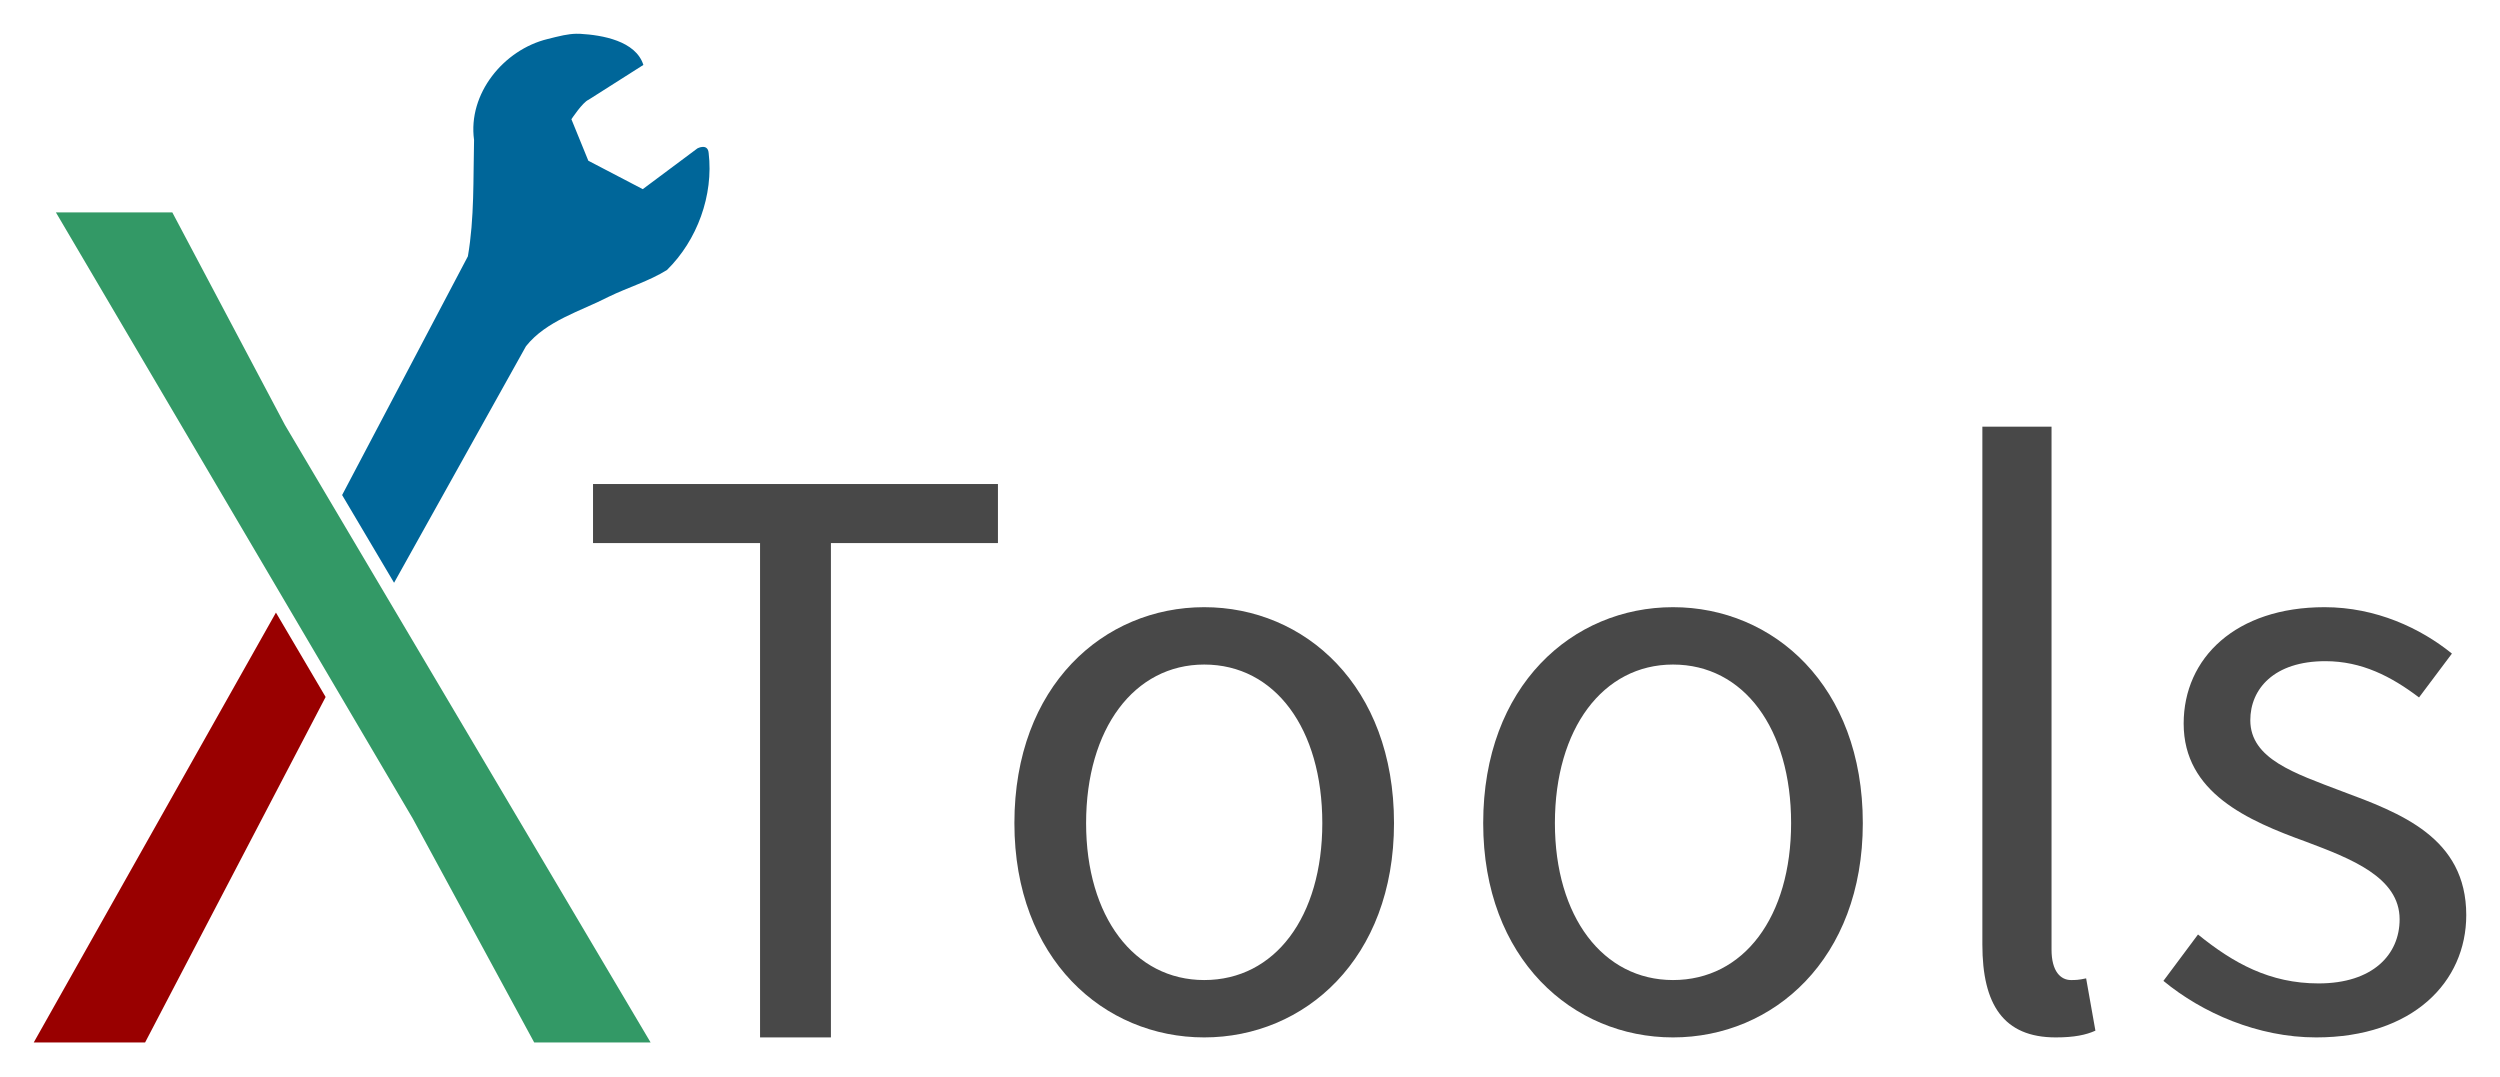
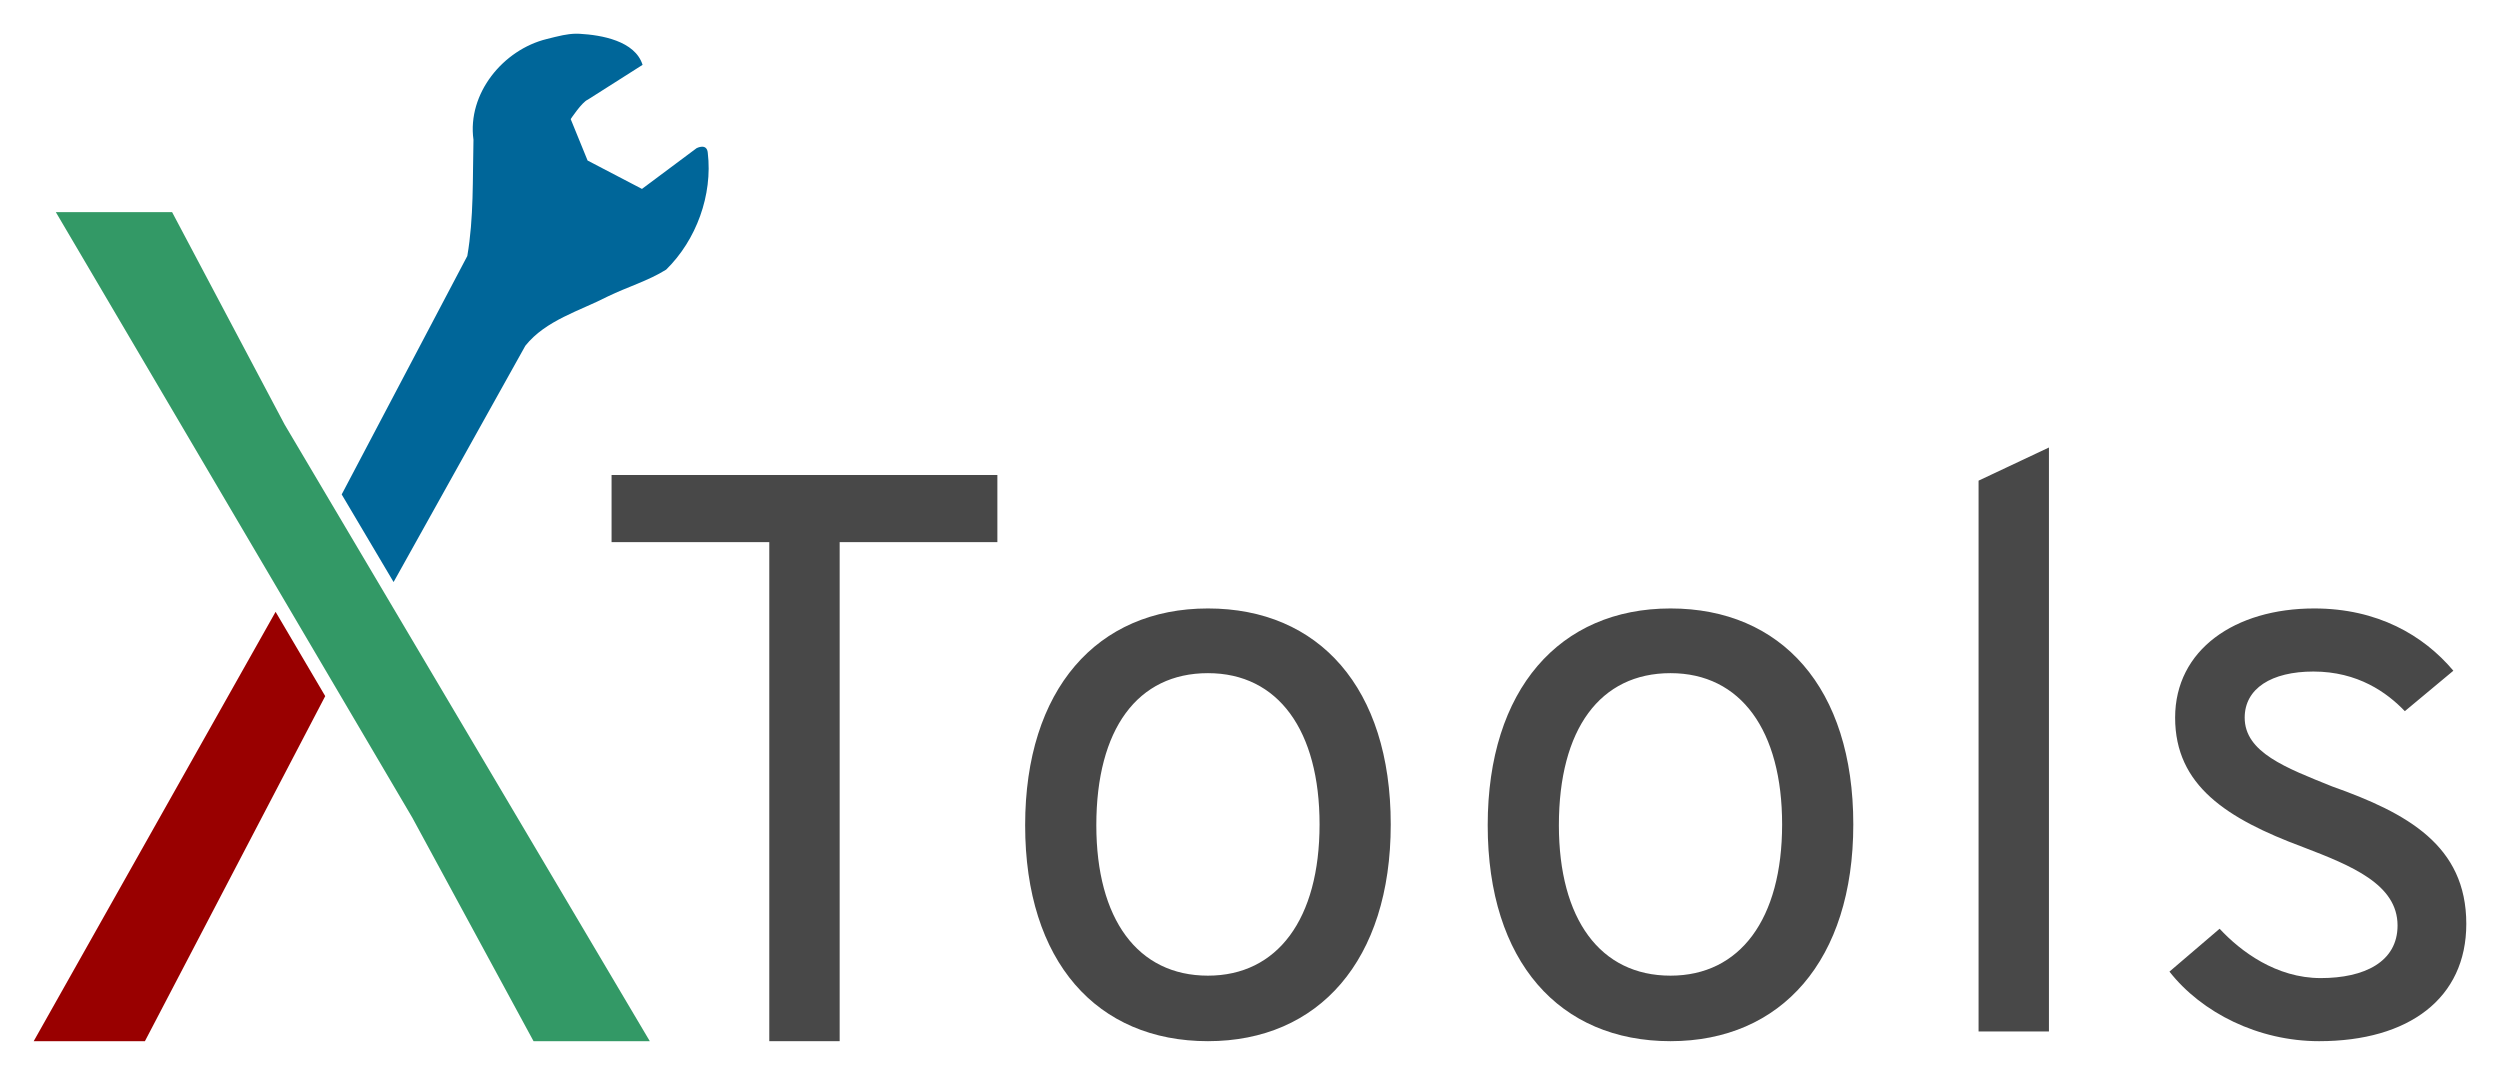
- <svg xmlns="http://www.w3.org/2000/svg" height="318.944" width="740.894">
+ <svg xmlns="http://www.w3.org/2000/svg" height="318.944" width="741.816">
  <g transform="translate(-84.23633,-656.4422)">
    <path d="m 254.959,666.447 c -1.226,0.03 -2.441,0.197 -3.65,0.432 l 0.002,-0.004 c -1.613,0.313 -3.216,0.747 -4.816,1.139 -12.964,3.169 -23.654,16.178 -21.768,29.904 -0.271,11.436 0.123,23.174 -1.83,34.486 l -37.271,70.748 15.396,25.998 39.098,-70.113 c 6.072,-7.59 16.128,-10.327 24.514,-14.654 5.678,-2.763 11.917,-4.597 17.254,-7.924 8.976,-8.788 13.846,-22.182 12.365,-34.664 -0.25,-2.994 -3.316,-1.389 -3.316,-1.389 l -16.213,12.092 -16.133,-8.422 -5.014,-12.297 c 0,0 3.298,-5.021 5.09,-5.775 l 16.24,-10.32 c -2.248,-7.144 -12.24,-8.857 -18.717,-9.219 -0.411,-0.023 -0.822,-0.028 -1.23,-0.018 z" fill="#069" />
    <path d="m 94.236,965.386 33,0 53.502,-102.387 -14.725,-25.01 z" fill="#900" />
    <path d="m 168.676,782.386 -33.375,-63 -34.5,0 105.75,179.625 36,66.375 34.5,0 z" fill="#396" />
    <g fill="#484848">
-       <path d="m 309.484,963.886 21,0 0,-146.5 49.5,0 0,-17.5 -120,0 0,17.5 49.5,0 0,146.5 z" />
-       <path d="m 441.111,963.886 c 29.75,0 56.25,-23.25 56.25,-63.5 0,-40.75 -26.5,-64 -56.25,-64 -29.75,0 -56.25,23.25 -56.25,64 0,40.25 26.5,63.5 56.25,63.5 z m 0,-17 c -20.75,0 -35,-18.75 -35,-46.5 0,-28 14.25,-47 35,-47 21,0 35,19 35,47 0,27.75 -14,46.5 -35,46.5 z" />
-       <path d="m 580.044,963.886 c 29.75,0 56.25,-23.25 56.25,-63.5 0,-40.75 -26.5,-64 -56.25,-64 -29.75,0 -56.25,23.25 -56.25,64 0,40.25 26.5,63.5 56.25,63.5 z m 0,-17 c -20.75,0 -35,-18.75 -35,-46.5 0,-28 14.25,-47 35,-47 21,0 35,19 35,47 0,27.75 -14,46.5 -35,46.5 z" />
-       <path d="m 693.476,963.886 c 5.5,0 9,-0.75 11.75,-2 l -2.75,-15.5 c -2.25,0.5 -3.25,0.5 -4.5,0.5 -3,0 -5.75,-2.5 -5.75,-9 l 0,-155 -20.5,0 0,153.5 c 0,17.75 6.25,27.5 21.75,27.5 z" />
-       <path d="m 770.631,963.886 c 28.75,0 44.5,-16.5 44.5,-36.25 0,-23 -19.5,-30.25 -37,-36.75 -13.75,-5.25 -27,-9.5 -27,-21 0,-9.25 7,-17.5 22.25,-17.5 10.75,0 19.5,4.5 27.75,10.75 l 9.75,-13 c -9.25,-7.5 -22.5,-13.75 -37.75,-13.75 -26.25,0 -41.75,15 -41.75,34.5 0,20.5 19,28.75 36.25,35 13.25,5 27.75,10.5 27.75,23 0,10.5 -8,19 -24,19 -14.5,0 -25.25,-6 -35.75,-14.5 l -10.25,13.75 c 11.5,9.5 28,16.75 45.25,16.75 z" />
+       <path d="m 333.384,817.306 46.8,0 0,-19.92 -114.48,0 0,19.92 46.8,0 0,148.08 20.88,0 0,-148.08 z" />
+       <path d="m 442.665,965.386 c 32.88,0 54.24,-24 54.24,-64.32 0,-40.56 -21.36,-64.08 -54.24,-64.08 -32.88,0 -54.24,24 -54.24,64.32 0,40.56 21.36,64.08 54.24,64.08 z m 0,-19.44 c -20.88,0 -33.12,-16.8 -33.12,-44.64 0,-28.56 12.24,-45.12 33.12,-45.12 20.88,0 33.12,17.04 33.12,44.88 0,28.08 -12.48,44.88 -33.12,44.88 z" />
+       <path d="m 579.918,965.386 c 32.88,0 54.24,-24 54.24,-64.32 0,-40.56 -21.36,-64.08 -54.24,-64.08 -32.88,0 -54.24,24 -54.24,64.32 0,40.56 21.36,64.08 54.24,64.08 z m 0,-19.44 c -20.88,0 -33.12,-16.8 -33.12,-44.64 0,-28.56 12.24,-45.12 33.12,-45.12 20.88,0 33.12,17.04 33.12,44.88 0,28.08 -12.48,44.88 -33.12,44.88 z" />
+       <path d="m 671.33,962.506 20.88,0 0,-173.28 -20.88,9.84 0,163.44 z" />
+       <path d="m 772.373,965.386 c 26.64,0 43.68,-12.72 43.68,-34.8 0,-23.28 -17.52,-32.88 -39.84,-40.8 -13.68,-5.52 -25.92,-10.08 -25.92,-20.4 0,-8.64 7.92,-13.68 20.4,-13.68 13.2,0 21.84,6.24 27.12,11.76 l 14.4,-12 c -8.88,-10.56 -22.56,-18.48 -41.28,-18.48 -23.52,0 -41.28,12.24 -41.28,32.4 0,20.16 15.36,30 37.92,38.4 14.4,5.52 28.08,11.04 28.08,23.28 0,10.8 -9.84,15.6 -22.8,15.6 -13.2,0 -23.76,-7.92 -30,-14.64 l -14.88,12.72 c 9.6,12.24 26.4,20.64 44.4,20.64 z" />
    </g>
  </g>
</svg>
